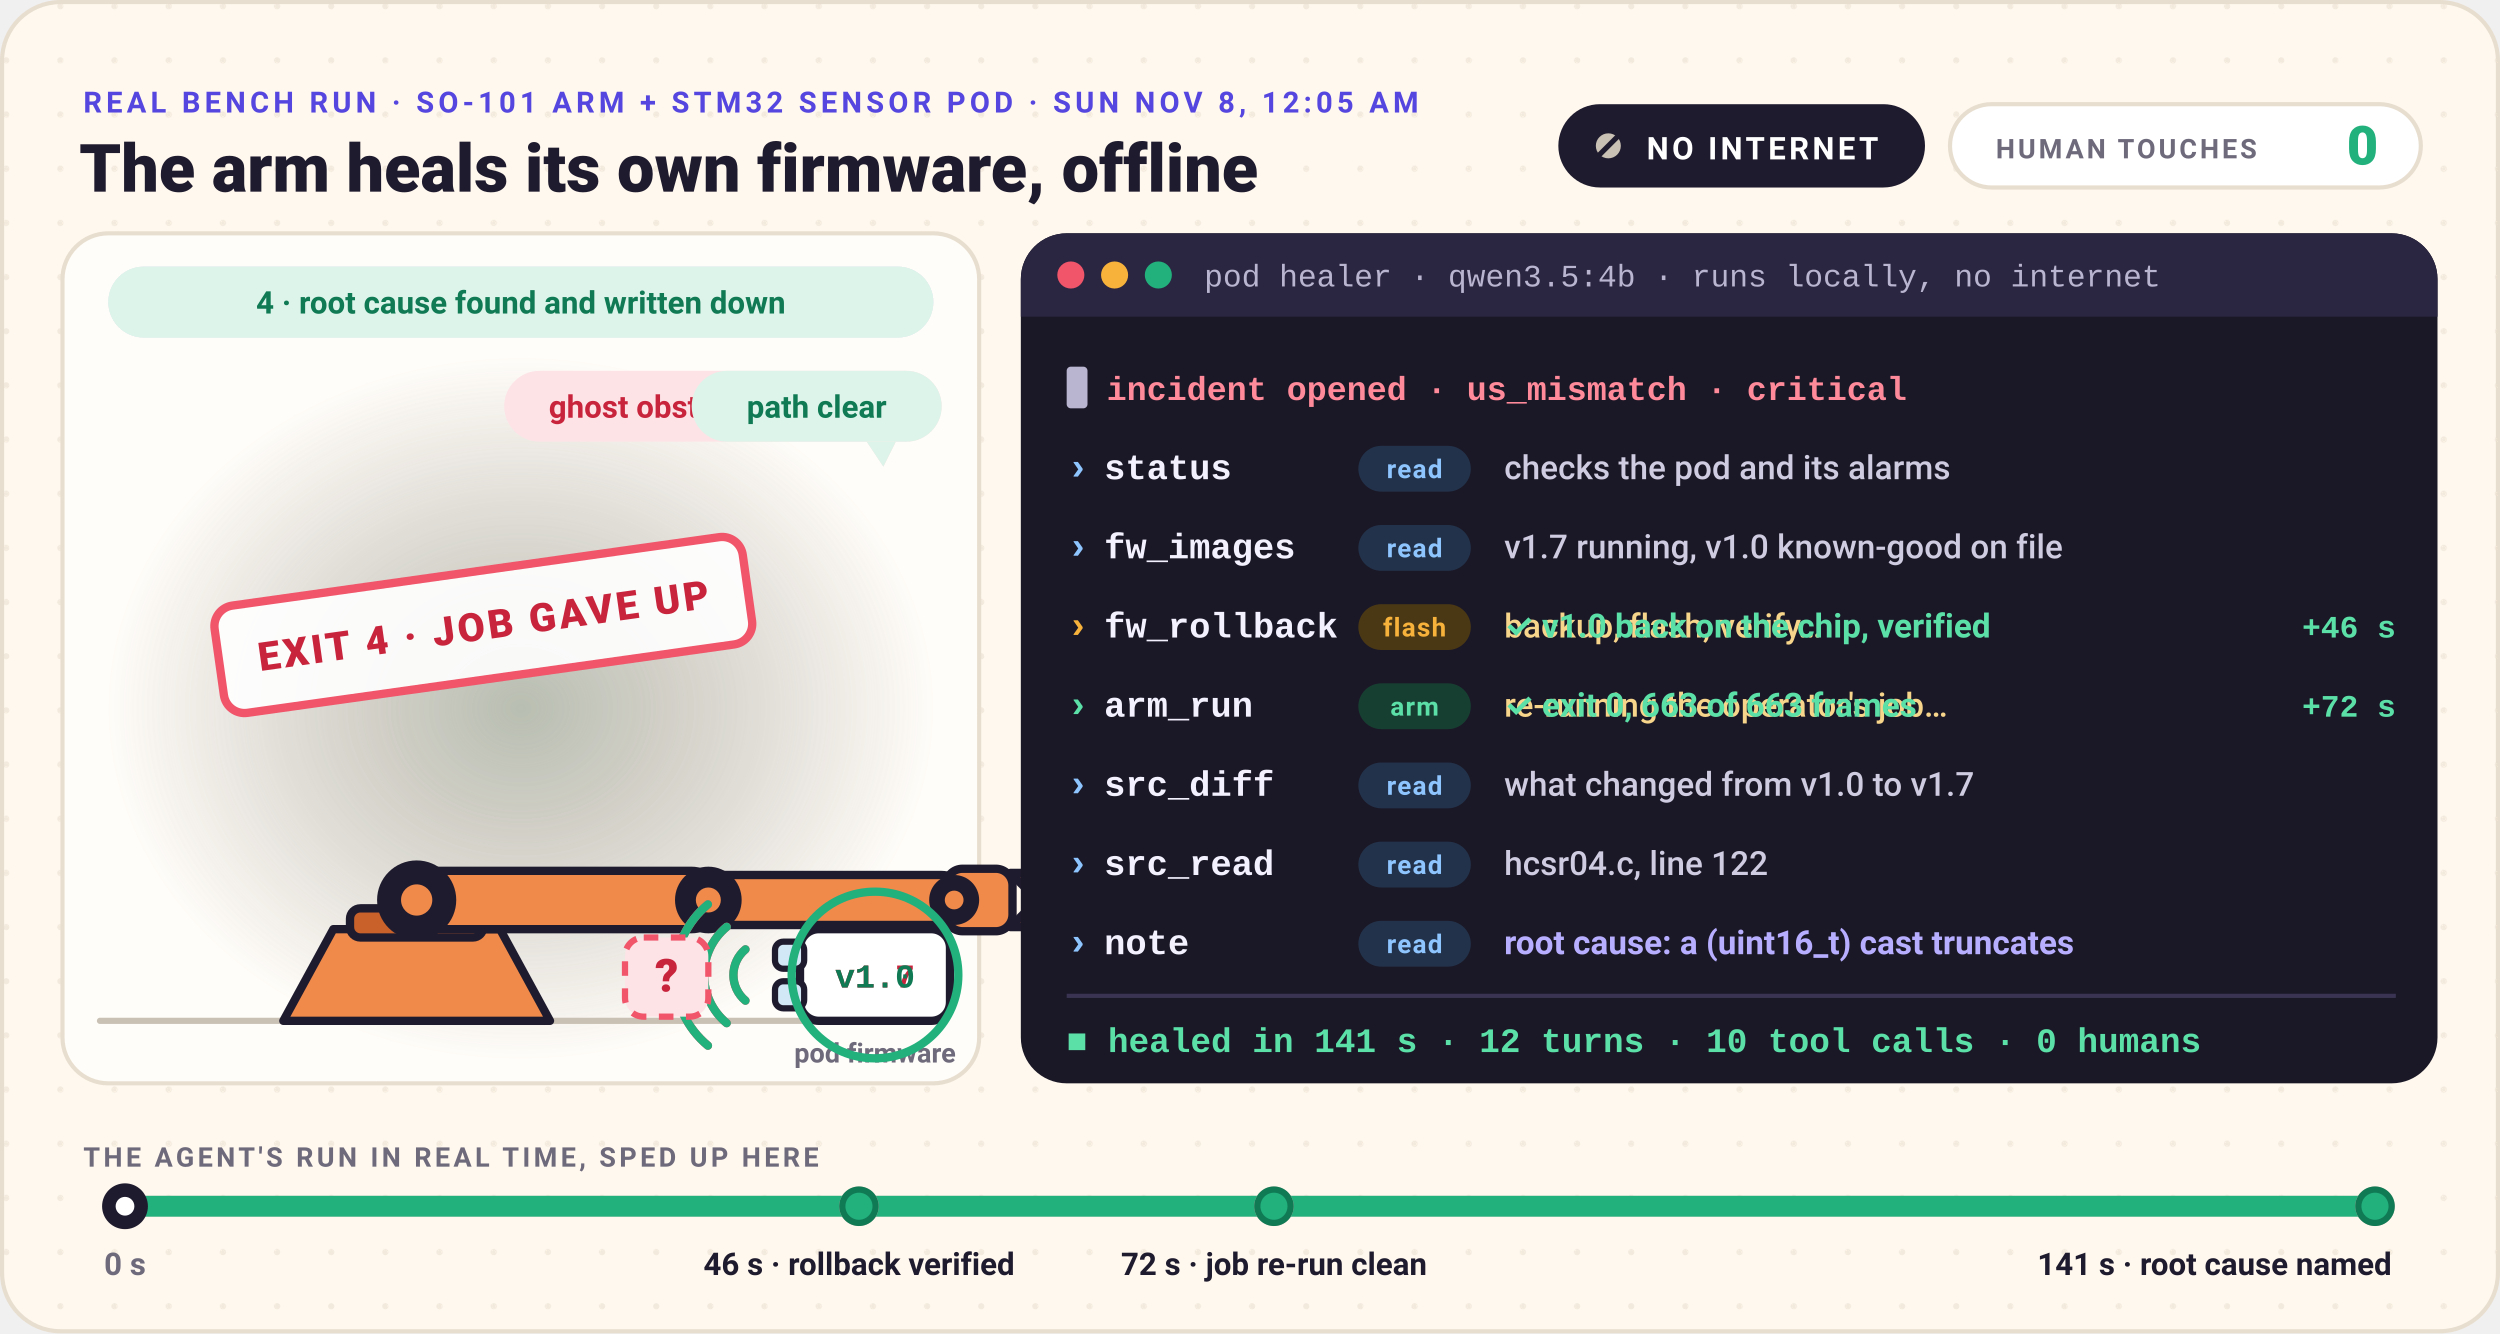
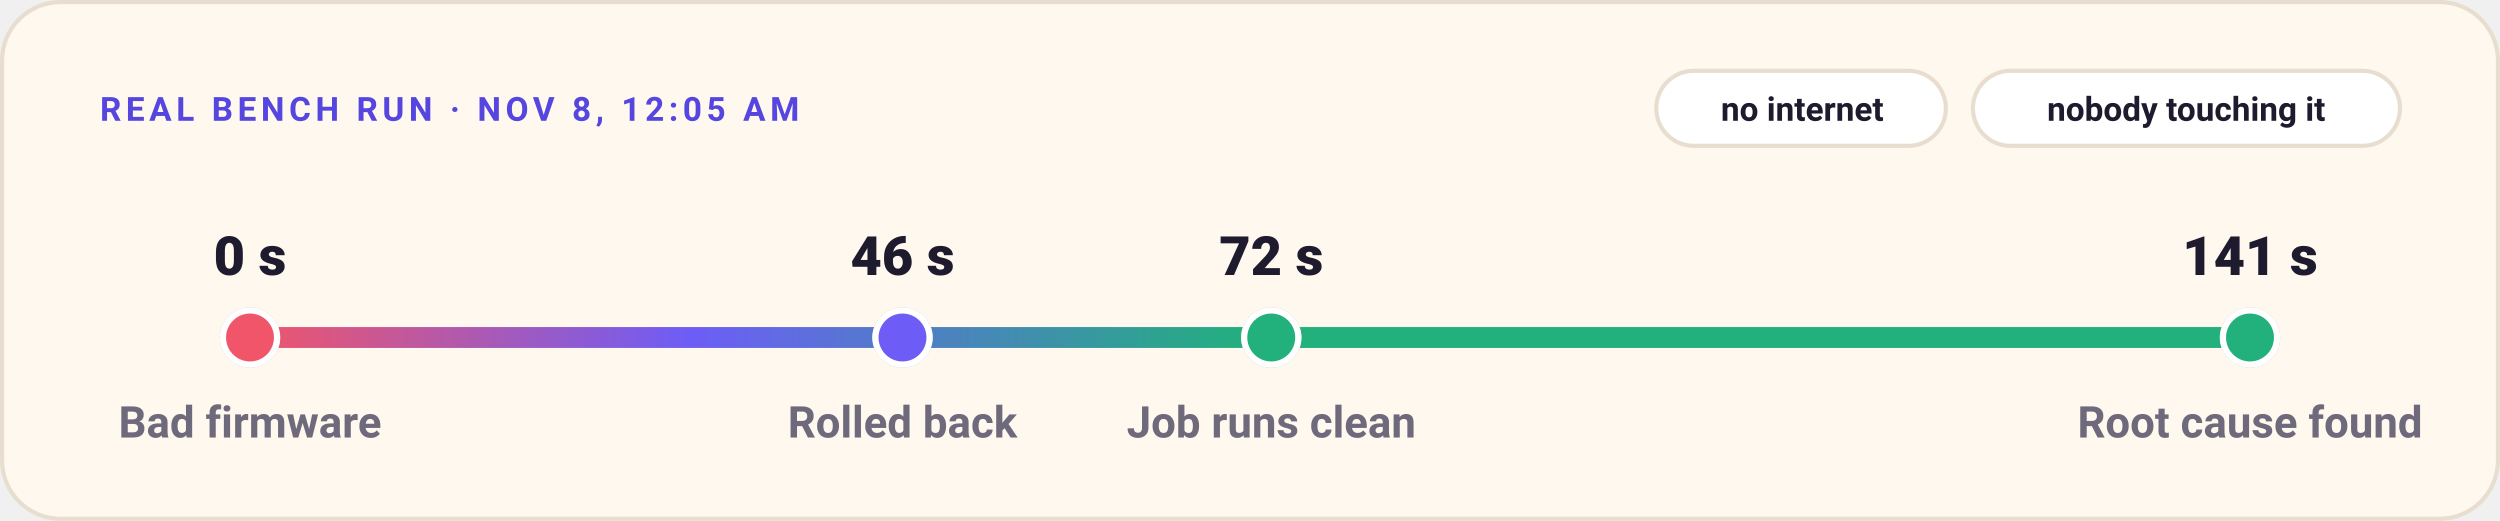
- <svg xmlns="http://www.w3.org/2000/svg" viewBox="0 0 1200 640" width="1200" height="640" role="img" aria-labelledby="tt dd">
+ <svg xmlns="http://www.w3.org/2000/svg" viewBox="0 0 1200 250" width="1200" height="250" role="img" aria-labelledby="tt dd">
  <style>
.t{font-family:-apple-system,BlinkMacSystemFont,"Segoe UI",Roboto,Helvetica,Arial,sans-serif}
.r{font-family:ui-rounded,"SF Pro Rounded",-apple-system,BlinkMacSystemFont,"Segoe UI",Roboto,Helvetica,Arial,sans-serif}
- .m{font-family:ui-monospace,SFMono-Regular,"SF Mono",Menlo,Consolas,"Liberation Mono",monospace}
.fb{transform-box:fill-box;transform-origin:center}
- @keyframes zero{0.000%{transform:scale(1);}85.714%{transform:scale(1);}87.500%{transform:scale(1.45);}90.000%{transform:scale(1);}100.000%{transform:scale(1);}}
- .zero{animation:zero 14.0s ease-in-out infinite;}
- @keyframes bd{0.000%{opacity:1;}50.000%{opacity:.25;}100.000%{opacity:1;}}.blinkdot{animation:bd 1.6s ease-in-out infinite}
- @keyframes auR{0.000%{opacity:1;}0.000%{opacity:1;}22.857%{opacity:1;}25.714%{opacity:0;}100.000%{opacity:0;}}
- .auR{animation:auR 14.0s linear infinite;}
- @keyframes auG{0.000%{opacity:0;}45.714%{opacity:0;}48.571%{opacity:1;}68.571%{opacity:1;}71.429%{opacity:0;}100.000%{opacity:0;}}
- .auG{animation:auG 14.0s linear infinite;}
- @keyframes ak1{0.000%{transform:rotate(-60deg);animation-timing-function:ease-in-out;}1.643%{transform:rotate(-95deg);animation-timing-function:ease-in-out;}3.286%{transform:rotate(-52deg);animation-timing-function:ease-in-out;}4.929%{transform:rotate(-88deg);animation-timing-function:ease-in-out;}6.571%{transform:rotate(-48deg);animation-timing-function:ease-in-out;}8.214%{transform:rotate(-92deg);animation-timing-function:ease-in-out;}9.857%{transform:rotate(-58deg);animation-timing-function:ease-in-out;}11.500%{transform:rotate(-85deg);animation-timing-function:ease-in-out;}13.143%{transform:rotate(-50deg);animation-timing-function:ease-in-out;}14.786%{transform:rotate(-96deg);animation-timing-function:ease-in-out;}16.429%{transform:rotate(-62deg);animation-timing-function:ease-in-out;}18.071%{transform:rotate(-84deg);animation-timing-function:ease-in-out;}19.714%{transform:rotate(-55deg);animation-timing-function:ease-in-out;}21.429%{transform:rotate(-60deg);animation-timing-function:ease-in-out;}25.357%{transform:rotate(-118deg);animation-timing-function:linear;}46.429%{transform:rotate(-118deg);animation-timing-function:ease-in-out;}49.286%{transform:rotate(-72deg);animation-timing-function:ease-in-out;}52.143%{transform:rotate(-60deg);animation-timing-function:ease-in-out;}55.000%{transform:rotate(-72deg);animation-timing-function:ease-in-out;}57.857%{transform:rotate(-60deg);animation-timing-function:ease-in-out;}60.714%{transform:rotate(-72deg);animation-timing-function:ease-in-out;}63.571%{transform:rotate(-60deg);animation-timing-function:ease-in-out;}66.429%{transform:rotate(-72deg);animation-timing-function:ease-in-out;}66.429%{transform:rotate(-72deg);animation-timing-function:ease-in-out;}70.000%{transform:rotate(-118deg);animation-timing-function:linear;}96.786%{transform:rotate(-118deg);animation-timing-function:ease-in-out;}100.000%{transform:rotate(-60deg);animation-timing-function:linear;}}
- .aj1{animation:ak1 14.0s linear infinite;transform-origin:0 0}
- @keyframes ak2{0.000%{transform:rotate(70deg);animation-timing-function:ease-in-out;}1.643%{transform:rotate(108deg);animation-timing-function:ease-in-out;}3.286%{transform:rotate(56deg);animation-timing-function:ease-in-out;}4.929%{transform:rotate(112deg);animation-timing-function:ease-in-out;}6.571%{transform:rotate(60deg);animation-timing-function:ease-in-out;}8.214%{transform:rotate(104deg);animation-timing-function:ease-in-out;}9.857%{transform:rotate(75deg);animation-timing-function:ease-in-out;}11.500%{transform:rotate(115deg);animation-timing-function:ease-in-out;}13.143%{transform:rotate(52deg);animation-timing-function:ease-in-out;}14.786%{transform:rotate(100deg);animation-timing-function:ease-in-out;}16.429%{transform:rotate(68deg);animation-timing-function:ease-in-out;}18.071%{transform:rotate(110deg);animation-timing-function:ease-in-out;}19.714%{transform:rotate(58deg);animation-timing-function:ease-in-out;}21.429%{transform:rotate(70deg);animation-timing-function:ease-in-out;}25.357%{transform:rotate(148deg);animation-timing-function:linear;}46.429%{transform:rotate(148deg);animation-timing-function:ease-in-out;}49.286%{transform:rotate(82deg);animation-timing-function:ease-in-out;}52.143%{transform:rotate(98deg);animation-timing-function:ease-in-out;}55.000%{transform:rotate(82deg);animation-timing-function:ease-in-out;}57.857%{transform:rotate(98deg);animation-timing-function:ease-in-out;}60.714%{transform:rotate(82deg);animation-timing-function:ease-in-out;}63.571%{transform:rotate(98deg);animation-timing-function:ease-in-out;}66.429%{transform:rotate(82deg);animation-timing-function:ease-in-out;}66.429%{transform:rotate(82deg);animation-timing-function:ease-in-out;}70.000%{transform:rotate(148deg);animation-timing-function:linear;}96.786%{transform:rotate(148deg);animation-timing-function:ease-in-out;}100.000%{transform:rotate(70deg);animation-timing-function:linear;}}
- .aj2{animation:ak2 14.0s linear infinite;transform-origin:0 0}
- @keyframes ak3{0.000%{transform:rotate(30deg);animation-timing-function:ease-in-out;}1.643%{transform:rotate(62deg);animation-timing-function:ease-in-out;}3.286%{transform:rotate(22deg);animation-timing-function:ease-in-out;}4.929%{transform:rotate(66deg);animation-timing-function:ease-in-out;}6.571%{transform:rotate(25deg);animation-timing-function:ease-in-out;}8.214%{transform:rotate(58deg);animation-timing-function:ease-in-out;}9.857%{transform:rotate(35deg);animation-timing-function:ease-in-out;}11.500%{transform:rotate(64deg);animation-timing-function:ease-in-out;}13.143%{transform:rotate(22deg);animation-timing-function:ease-in-out;}14.786%{transform:rotate(55deg);animation-timing-function:ease-in-out;}16.429%{transform:rotate(30deg);animation-timing-function:ease-in-out;}18.071%{transform:rotate(62deg);animation-timing-function:ease-in-out;}19.714%{transform:rotate(24deg);animation-timing-function:ease-in-out;}21.429%{transform:rotate(30deg);animation-timing-function:ease-in-out;}25.357%{transform:rotate(60deg);animation-timing-function:linear;}46.429%{transform:rotate(60deg);animation-timing-function:ease-in-out;}49.286%{transform:rotate(40deg);animation-timing-function:ease-in-out;}52.143%{transform:rotate(14deg);animation-timing-function:ease-in-out;}55.000%{transform:rotate(40deg);animation-timing-function:ease-in-out;}57.857%{transform:rotate(14deg);animation-timing-function:ease-in-out;}60.714%{transform:rotate(40deg);animation-timing-function:ease-in-out;}63.571%{transform:rotate(14deg);animation-timing-function:ease-in-out;}66.429%{transform:rotate(40deg);animation-timing-function:ease-in-out;}66.429%{transform:rotate(40deg);animation-timing-function:ease-in-out;}70.000%{transform:rotate(60deg);animation-timing-function:linear;}96.786%{transform:rotate(60deg);animation-timing-function:ease-in-out;}100.000%{transform:rotate(30deg);animation-timing-function:linear;}}
- .aj3{animation:ak3 14.0s linear infinite;transform-origin:0 0}
- @keyframes v17{0.000%{opacity:1;}0.000%{opacity:1;}39.643%{opacity:1;}40.214%{opacity:0;}100.000%{opacity:0;}}
- .v17{animation:v17 14.0s linear infinite;}
- @keyframes v10{0.000%{opacity:0;}39.429%{opacity:0;}40.000%{opacity:1;}97.143%{opacity:1;}97.714%{opacity:0;}100.000%{opacity:0;}}
- .v10{animation:v10 14.0s linear infinite;}
- @keyframes rip{0.000%{opacity:0;transform:scale(.3);}39.643%{opacity:0;transform:scale(.3);}40.000%{opacity:1;transform:scale(.4);}45.000%{opacity:0;transform:scale(1.7);}100.000%{opacity:0;transform:scale(1.7);}}
- .rip{animation:rip 14.0s ease-out infinite;}
- @keyframes sonRp0{0.000%{opacity:.15;}8.333%{opacity:.15;}25.000%{opacity:1;}58.333%{opacity:.15;}100.000%{opacity:.15;}}
- .sonR0{animation:sonRp0 1.2s linear infinite}
- @keyframes sonRp1{0.000%{opacity:.15;}25.000%{opacity:.15;}41.667%{opacity:1;}75.000%{opacity:.15;}100.000%{opacity:.15;}}
- .sonR1{animation:sonRp1 1.2s linear infinite}
- @keyframes sonRp2{0.000%{opacity:.15;}41.667%{opacity:.15;}58.333%{opacity:1;}91.667%{opacity:.15;}100.000%{opacity:.15;}}
- .sonR2{animation:sonRp2 1.2s linear infinite}
- @keyframes sonR{0.000%{opacity:1;}0.000%{opacity:1;}39.643%{opacity:1;}40.357%{opacity:0;}100.000%{opacity:0;}}
- .sonR{animation:sonR 14.0s linear infinite;}
- @keyframes sonGp0{0.000%{opacity:.15;}8.333%{opacity:.15;}25.000%{opacity:1;}58.333%{opacity:.15;}100.000%{opacity:.15;}}
- .sonG0{animation:sonGp0 1.2s linear infinite}
- @keyframes sonGp1{0.000%{opacity:.15;}25.000%{opacity:.15;}41.667%{opacity:1;}75.000%{opacity:.15;}100.000%{opacity:.15;}}
- .sonG1{animation:sonGp1 1.2s linear infinite}
- @keyframes sonGp2{0.000%{opacity:.15;}41.667%{opacity:.15;}58.333%{opacity:1;}91.667%{opacity:.15;}100.000%{opacity:.15;}}
- .sonG2{animation:sonGp2 1.2s linear infinite}
- @keyframes sonG{0.000%{opacity:0;}39.286%{opacity:0;}40.000%{opacity:1;}97.143%{opacity:1;}97.857%{opacity:0;}100.000%{opacity:0;}}
- .sonG{animation:sonG 14.0s linear infinite;}
- @keyframes ghost{0.000%{opacity:1;}0.000%{opacity:1;}39.643%{opacity:1;}41.429%{opacity:0;}100.000%{opacity:0;}}
- .ghost{animation:ghost 14.0s linear infinite;}
- @keyframes bubR{0.000%{opacity:1;}0.000%{opacity:1;}39.643%{opacity:1;}41.071%{opacity:0;}100.000%{opacity:0;}}
- .bubR{animation:bubR 14.0s linear infinite;}
- @keyframes bubG{0.000%{opacity:0;}38.571%{opacity:0;}40.000%{opacity:1;}97.143%{opacity:1;}98.571%{opacity:0;}100.000%{opacity:0;}}
- .bubG{animation:bubG 14.0s linear infinite;}
- @keyframes ph0{0.000%{opacity:1;}0.000%{opacity:1;}22.857%{opacity:1;}23.929%{opacity:0;}100.000%{opacity:0;}}
- .ph0{animation:ph0 14.0s linear infinite;}
- @keyframes ph1{0.000%{opacity:0;}21.786%{opacity:0;}22.857%{opacity:1;}40.000%{opacity:1;}41.071%{opacity:0;}100.000%{opacity:0;}}
- .ph1{animation:ph1 14.0s linear infinite;}
- @keyframes ph2{0.000%{opacity:0;}38.929%{opacity:0;}40.000%{opacity:1;}71.429%{opacity:1;}72.500%{opacity:0;}100.000%{opacity:0;}}
- .ph2{animation:ph2 14.0s linear infinite;}
- @keyframes ph3{0.000%{opacity:0;}70.357%{opacity:0;}71.429%{opacity:1;}97.143%{opacity:1;}98.214%{opacity:0;}100.000%{opacity:0;}}
- .ph3{animation:ph3 14.0s linear infinite;}
- @keyframes stamp{0.000%{opacity:0;transform:scale(1.6);}20.714%{opacity:0;transform:scale(1.6);}22.286%{opacity:1;transform:scale(1);}29.286%{opacity:1;transform:scale(1);}32.143%{opacity:0;transform:scale(1);}100.000%{opacity:0;transform:scale(1.6);}}
- .stamp{animation:stamp 14.0s ease-out infinite;}
- @keyframes l0{0.000%{opacity:0;transform:translate(-12px,0px);}24.286%{opacity:0;transform:translate(-12px,0px);}26.786%{opacity:1;transform:translate(0,0);}96.429%{opacity:1;transform:translate(0,0);}98.929%{opacity:0;transform:translate(0,0);}100.000%{opacity:0;transform:translate(-12px,0px);}}
- .l0{animation:l0 14.0s ease-out infinite;}
- @keyframes l1{0.000%{opacity:0;transform:translate(-12px,0px);}27.857%{opacity:0;transform:translate(-12px,0px);}30.357%{opacity:1;transform:translate(0,0);}96.429%{opacity:1;transform:translate(0,0);}98.929%{opacity:0;transform:translate(0,0);}100.000%{opacity:0;transform:translate(-12px,0px);}}
- .l1{animation:l1 14.0s ease-out infinite;}
- @keyframes l2{0.000%{opacity:0;transform:translate(-12px,0px);}32.143%{opacity:0;transform:translate(-12px,0px);}34.643%{opacity:1;transform:translate(0,0);}96.429%{opacity:1;transform:translate(0,0);}98.929%{opacity:0;transform:translate(0,0);}100.000%{opacity:0;transform:translate(-12px,0px);}}
- .l2{animation:l2 14.0s ease-out infinite;}
- @keyframes pre3{0.000%{opacity:0;}36.429%{opacity:0;}37.143%{opacity:1;}39.643%{opacity:1;}40.357%{opacity:0;}100.000%{opacity:0;}}
- .pre3{animation:pre3 14.0s linear infinite;}
- @keyframes res3{0.000%{opacity:0;}39.143%{opacity:0;}40.000%{opacity:1;}96.429%{opacity:1;}97.286%{opacity:0;}100.000%{opacity:0;}}
- .res3{animation:res3 14.0s linear infinite;}
- @keyframes l3{0.000%{opacity:0;transform:translate(-12px,0px);}35.714%{opacity:0;transform:translate(-12px,0px);}38.214%{opacity:1;transform:translate(0,0);}96.429%{opacity:1;transform:translate(0,0);}98.929%{opacity:0;transform:translate(0,0);}100.000%{opacity:0;transform:translate(-12px,0px);}}
- .l3{animation:l3 14.0s ease-out infinite;}
- @keyframes pre4{0.000%{opacity:0;}47.143%{opacity:0;}47.857%{opacity:1;}66.071%{opacity:1;}66.786%{opacity:0;}100.000%{opacity:0;}}
- .pre4{animation:pre4 14.0s linear infinite;}
- @keyframes res4{0.000%{opacity:0;}65.571%{opacity:0;}66.429%{opacity:1;}96.429%{opacity:1;}97.286%{opacity:0;}100.000%{opacity:0;}}
- .res4{animation:res4 14.0s linear infinite;}
- @keyframes l4{0.000%{opacity:0;transform:translate(-12px,0px);}46.429%{opacity:0;transform:translate(-12px,0px);}48.929%{opacity:1;transform:translate(0,0);}96.429%{opacity:1;transform:translate(0,0);}98.929%{opacity:0;transform:translate(0,0);}100.000%{opacity:0;transform:translate(-12px,0px);}}
- .l4{animation:l4 14.0s ease-out infinite;}
- @keyframes l5{0.000%{opacity:0;transform:translate(-12px,0px);}71.429%{opacity:0;transform:translate(-12px,0px);}73.929%{opacity:1;transform:translate(0,0);}96.429%{opacity:1;transform:translate(0,0);}98.929%{opacity:0;transform:translate(0,0);}100.000%{opacity:0;transform:translate(-12px,0px);}}
- .l5{animation:l5 14.0s ease-out infinite;}
- @keyframes l6{0.000%{opacity:0;transform:translate(-12px,0px);}75.714%{opacity:0;transform:translate(-12px,0px);}78.214%{opacity:1;transform:translate(0,0);}96.429%{opacity:1;transform:translate(0,0);}98.929%{opacity:0;transform:translate(0,0);}100.000%{opacity:0;transform:translate(-12px,0px);}}
- .l6{animation:l6 14.0s ease-out infinite;}
- @keyframes l7{0.000%{opacity:0;transform:translate(-12px,0px);}80.000%{opacity:0;transform:translate(-12px,0px);}82.500%{opacity:1;transform:translate(0,0);}96.429%{opacity:1;transform:translate(0,0);}98.929%{opacity:0;transform:translate(0,0);}100.000%{opacity:0;transform:translate(-12px,0px);}}
- .l7{animation:l7 14.0s ease-out infinite;}
- @keyframes sum{0.000%{opacity:0;transform:translate(-12px,0px);}85.714%{opacity:0;transform:translate(-12px,0px);}88.214%{opacity:1;transform:translate(0,0);}96.429%{opacity:1;transform:translate(0,0);}98.929%{opacity:0;transform:translate(0,0);}100.000%{opacity:0;transform:translate(-12px,0px);}}
- .sum{animation:sum 14.0s ease-out infinite;}
- @keyframes cur{0.000%{transform:translateY(0);animation-timing-function:steps(1,end);}26.429%{transform:translateY(38px);animation-timing-function:steps(1,end);}30.000%{transform:translateY(76px);animation-timing-function:steps(1,end);}34.286%{transform:translateY(114px);animation-timing-function:steps(1,end);}37.857%{transform:translateY(152px);animation-timing-function:steps(1,end);}48.571%{transform:translateY(190px);animation-timing-function:steps(1,end);}73.571%{transform:translateY(228px);animation-timing-function:steps(1,end);}77.857%{transform:translateY(266px);animation-timing-function:steps(1,end);}82.143%{transform:translateY(313px);animation-timing-function:steps(1,end);}85.714%{transform:translateY(319px);animation-timing-function:steps(1,end);}97.143%{transform:translateY(319px);animation-timing-function:steps(1,end);}100.000%{transform:translateY(0);animation-timing-function:steps(1,end);}}
- .cur{animation:cur 14s linear infinite}
- @keyframes curb{0.000%{opacity:1;}50.000%{opacity:1;}51.000%{opacity:0;}100.000%{opacity:0;}}.curb{animation:curb 1s linear infinite}
- @keyframes curw{0.000%{opacity:1;}0.000%{opacity:1;}85.357%{opacity:1;}85.714%{opacity:0;}100.000%{opacity:0;}}
- .curw{animation:curw 14.0s linear infinite;}
- @keyframes bar{0.000%{transform:scaleX(0.0001);}24.286%{transform:scaleX(0.0001);}40.000%{transform:scaleX(0.3262);}66.429%{transform:scaleX(0.5106);}85.714%{transform:scaleX(1);}96.429%{transform:scaleX(1);}99.286%{transform:scaleX(.0001);}100.000%{transform:scaleX(.0001);}}
- .bar{animation:bar 14s linear infinite;transform-box:fill-box;transform-origin:left center}
- @keyframes head{0.000%{transform:translateX(0.0px);}24.286%{transform:translateX(0.0px);}40.000%{transform:translateX(352.3px);}66.429%{transform:translateX(551.5px);}85.714%{transform:translateX(1080.0px);}96.429%{transform:translateX(1080.0px);}99.286%{transform:translateX(0);}100.000%{transform:translateX(0);}}
- .head{animation:head 14s linear infinite}
- @keyframes tk46{0.000%{opacity:0;}38.929%{opacity:0;}40.000%{opacity:1;}96.429%{opacity:1;}97.500%{opacity:0;}100.000%{opacity:0;}}
- .tk46{animation:tk46 14.0s linear infinite;}
- @keyframes tk72{0.000%{opacity:0;}65.357%{opacity:0;}66.429%{opacity:1;}96.429%{opacity:1;}97.500%{opacity:0;}100.000%{opacity:0;}}
- .tk72{animation:tk72 14.0s linear infinite;}
- @keyframes tk141{0.000%{opacity:0;}84.643%{opacity:0;}85.714%{opacity:1;}96.429%{opacity:1;}97.500%{opacity:0;}100.000%{opacity:0;}}
- .tk141{animation:tk141 14.0s linear infinite;}
- @media (prefers-reduced-motion:reduce){*{animation-delay:-12.6s!important;animation-play-state:paused!important}}
+ @keyframes hf{0.000%{transform:scaleX(0);opacity:1}5.455%{transform:scaleX(0);opacity:1}70.909%{transform:scaleX(1);opacity:1}92.727%{transform:scaleX(1);opacity:1}96.364%{transform:scaleX(1);opacity:0}100.000%{transform:scaleX(0);opacity:0}}
+ .hf{animation:hf 11s linear infinite;transform-box:fill-box;transform-origin:left center}
+ @keyframes hs0{0.000%{opacity:0}3.182%{opacity:0}5.909%{opacity:1}92.727%{opacity:1}95.455%{opacity:0}100.000%{opacity:0}}
+ .hs0{animation:hs0 11.0s linear infinite}
+ @keyframes hp0{0.000%{transform:scale(1)}5.455%{transform:scale(1)}7.091%{transform:scale(1.15)}9.273%{transform:scale(1)}100.000%{transform:scale(1)}}
+ .hp0{animation:hp0 11.0s ease-in-out infinite}
+ @keyframes hs1{0.000%{opacity:0}24.536%{opacity:0}27.263%{opacity:1}92.727%{opacity:1}95.455%{opacity:0}100.000%{opacity:0}}
+ .hs1{animation:hs1 11.0s linear infinite}
+ @keyframes hp1{0.000%{transform:scale(1)}26.809%{transform:scale(1)}28.445%{transform:scale(1.15)}30.627%{transform:scale(1)}100.000%{transform:scale(1)}}
+ .hp1{animation:hp1 11.0s ease-in-out infinite}
+ @keyframes hs2{0.000%{opacity:0}36.605%{opacity:0}39.333%{opacity:1}92.727%{opacity:1}95.455%{opacity:0}100.000%{opacity:0}}
+ .hs2{animation:hs2 11.0s linear infinite}
+ @keyframes hp2{0.000%{transform:scale(1)}38.878%{transform:scale(1)}40.515%{transform:scale(1.15)}42.696%{transform:scale(1)}100.000%{transform:scale(1)}}
+ .hp2{animation:hp2 11.0s ease-in-out infinite}
+ @keyframes hs3{0.000%{opacity:0}68.636%{opacity:0}71.364%{opacity:1}92.727%{opacity:1}95.455%{opacity:0}100.000%{opacity:0}}
+ .hs3{animation:hs3 11.0s linear infinite}
+ @keyframes hp3{0.000%{transform:scale(1)}70.909%{transform:scale(1)}72.545%{transform:scale(1.15)}74.727%{transform:scale(1)}100.000%{transform:scale(1)}}
+ .hp3{animation:hp3 11.0s ease-in-out infinite}
+ @media (prefers-reduced-motion:reduce){*{animation-delay:-9.0s!important;animation-play-state:paused!important}}
</style>
+   <rect x="1" y="1" width="1198" height="248" rx="28" fill="#FFF8EE" stroke="#E8DECF" stroke-width="2" />
+   <text x="48" y="58" class="t" font-size="16" font-weight="750" fill="#5546E0" text-anchor="start" letter-spacing="2.2">REAL BENCH RUN · NOV 8, 12:05 AM</text>
+   <rect x="947" y="34" width="205" height="36" rx="18" fill="#FFFFFF" stroke="#E8DECF" stroke-width="2" />
+   <text x="1049.4" y="58" class="t" font-size="16" font-weight="650" fill="#1F1B2E" text-anchor="middle">nobody touching it</text>
+   <rect x="795" y="34" width="139" height="36" rx="18" fill="#FFFFFF" stroke="#E8DECF" stroke-width="2" />
+   <text x="865.1" y="58" class="t" font-size="16" font-weight="650" fill="#1F1B2E" text-anchor="middle">no internet</text>
  <defs>
-     <pattern id="dots" width="26" height="26" patternUnits="userSpaceOnUse">
-       <circle cx="3" cy="3" r="1.5" fill="#E8DECF" />
-     </pattern>
+     <linearGradient id="hg" gradientUnits="userSpaceOnUse" x1="120" x2="1080" y1="0" y2="0">
+       <stop offset="0" stop-color="#F0556A" />
+       <stop offset=".22" stop-color="#6D5DF6" />
+       <stop offset=".5" stop-color="#22B07D" />
+       <stop offset="1" stop-color="#22B07D" />
+     </linearGradient>
  </defs>
-   <rect x="1" y="1" width="1198" height="638" rx="28" fill="#FFF8EE" stroke="#E8DECF" stroke-width="2" />
-   <rect x="1" y="1" width="1198" height="638" rx="28" fill="url(#dots)" opacity=".55" />
-   <text x="40" y="54" class="t" font-size="14" font-weight="750" fill="#5546E0" text-anchor="start" letter-spacing="2">REAL BENCH RUN · SO-101 ARM + STM32 SENSOR POD · SUN NOV 8, 12:05 AM</text>
-   <text x="38" y="92" class="r" font-size="32" font-weight="800" fill="#1F1B2E" text-anchor="start">The arm heals its own firmware, offline</text>
-   <g transform="translate(748 50)">
-     <rect width="176" height="40" rx="20" fill="#1F1B2E" />
-     <g class="blinkdot">
-       <circle cx="24" cy="20" r="6" fill="#C9C1B4" />
-     </g>
-     <text x="98" y="26.5" class="t" font-size="15" font-weight="750" fill="#FFFFFF" text-anchor="middle" letter-spacing="1.6">NO INTERNET</text>
-     <path d="M17 27 L31 13" stroke="#1F1B2E" stroke-width="2.5" />
-   </g>
-   <g transform="translate(936 50)">
-     <rect width="226" height="40" rx="20" fill="#FFFFFF" stroke="#E8DECF" stroke-width="2" />
-     <text x="22" y="26" class="t" font-size="13" font-weight="750" fill="#6E6A7C" text-anchor="start" letter-spacing="1.4">HUMAN TOUCHES</text>
-     <g transform="translate(198 20)">
-       <g class="zero fb">
-         <text x="0" y="9" class="r" font-size="26" font-weight="800" fill="#22B07D" text-anchor="middle">0</text>
-       </g>
+   <rect x="120" y="157" width="960" height="10" rx="5" fill="#E8DECF" />
+   <rect class="hf" x="120" y="157" width="960" height="10" rx="5" fill="url(#hg)" />
+   <circle cx="120.0" cy="162" r="13" fill="#FFFFFF" stroke="#C9C1B4" stroke-width="3" />
+   <g class="hs0">
+     <g class="hp0 fb">
+       <circle cx="120.0" cy="162" r="13" fill="#F0556A" stroke="#FFFFFF" stroke-width="3" />
    </g>
  </g>
-   <rect x="30" y="112" width="440" height="408" rx="22" fill="#FFFDF9" stroke="#E8DECF" stroke-width="2" />
-   <defs>
-     <radialGradient id="aR">
-       <stop offset="0" stop-color="#F0556A" stop-opacity=".34" />
-       <stop offset="1" stop-color="#F0556A" stop-opacity="0" />
-     </radialGradient>
-     <radialGradient id="aG">
-       <stop offset="0" stop-color="#22B07D" stop-opacity=".30" />
-       <stop offset="1" stop-color="#22B07D" stop-opacity="0" />
-     </radialGradient>
-   </defs>
-   <ellipse class="auR" cx="250" cy="340" rx="200" ry="170" fill="url(#aR)" />
-   <ellipse class="auG" cx="250" cy="340" rx="200" ry="170" fill="url(#aG)" />
-   <path d="M48 490 H452" stroke="#C9C1B4" stroke-width="3" stroke-linecap="round" />
-   <path d="M136 490 L160 446 H240 L264 490 Z" fill="#F08A4B" stroke="#1F1B2E" stroke-width="4" stroke-linejoin="round" />
-   <rect x="168" y="436" width="64" height="14" rx="5" fill="#C9612A" stroke="#1F1B2E" stroke-width="4" />
-   <g transform="translate(200 432)">
-     <g class="aj1">
-       <rect x="-6" y="-14" width="152" height="28" rx="14" fill="#F08A4B" stroke="#1F1B2E" stroke-width="4" stroke-linejoin="round" />
-       <g transform="translate(140 0)">
-         <g class="aj2">
-           <rect x="-6" y="-12" width="130" height="24" rx="12" fill="#F08A4B" stroke="#1F1B2E" stroke-width="4" stroke-linejoin="round" />
-           <g transform="translate(118 0)">
-             <g class="aj3">
-               <rect x="-4" y="-15" width="32" height="30" rx="8" fill="#F08A4B" stroke="#1F1B2E" stroke-width="4" stroke-linejoin="round" />
-               <path d="M27 -13 H52 V-5 H35 Z" fill="#F08A4B" stroke="#1F1B2E" stroke-width="4" stroke-linejoin="round" />
-               <path d="M27 13 H52 V5 H35 Z" fill="#F08A4B" stroke="#1F1B2E" stroke-width="4" stroke-linejoin="round" />
-             </g>
-             <circle r="12" fill="#1F1B2E" />
-             <circle r="4.5" fill="#F08A4B" />
-           </g>
-         </g>
-         <circle r="16" fill="#1F1B2E" />
-         <circle r="6" fill="#F08A4B" />
-       </g>
-     </g>
-     <circle r="19" fill="#1F1B2E" />
-     <circle r="7.5" fill="#F08A4B" />
-   </g>
-   <rect x="384" y="446" width="72" height="44" rx="9" fill="#FFFFFF" stroke="#1F1B2E" stroke-width="4" />
-   <rect x="372" y="452" width="14" height="13" rx="4" fill="#D3E8F6" stroke="#1F1B2E" stroke-width="3" />
-   <rect x="372" y="471" width="14" height="13" rx="4" fill="#D3E8F6" stroke="#1F1B2E" stroke-width="3" />
-   <g class="v17">
-     <text x="420" y="474" class="m" font-size="16" font-weight="800" fill="#C8243C" text-anchor="middle">v1.7</text>
-   </g>
-   <g class="v10">
-     <text x="420" y="474" class="m" font-size="16" font-weight="800" fill="#0F7A54" text-anchor="middle">v1.0</text>
-   </g>
-   <text x="420" y="510" class="t" font-size="13" font-weight="600" fill="#6E6A7C" text-anchor="middle">pod firmware</text>
-   <circle class="rip fb" cx="420" cy="468" r="40" fill="none" stroke="#22B07D" stroke-width="4" />
-   <g class="sonR">
-     <path class="sonR0" d="M357.8 455.7 A16 16 0 0 0 357.8 480.3" fill="none" stroke="#F0556A" stroke-width="4" stroke-linecap="round" />
-     <path class="sonR1" d="M348.8 444.9 A30 30 0 0 0 348.8 491.1" fill="none" stroke="#F0556A" stroke-width="4" stroke-linecap="round" />
-     <path class="sonR2" d="M339.8 434.1 A44 44 0 0 0 339.8 501.9" fill="none" stroke="#F0556A" stroke-width="4" stroke-linecap="round" />
-   </g>
-   <g class="sonG">
-     <path class="sonG0" d="M357.8 455.7 A16 16 0 0 0 357.8 480.3" fill="none" stroke="#22B07D" stroke-width="4" stroke-linecap="round" />
-     <path class="sonG1" d="M348.8 444.9 A30 30 0 0 0 348.8 491.1" fill="none" stroke="#22B07D" stroke-width="4" stroke-linecap="round" />
-     <path class="sonG2" d="M339.8 434.1 A44 44 0 0 0 339.8 501.9" fill="none" stroke="#22B07D" stroke-width="4" stroke-linecap="round" />
-   </g>
-   <g class="ghost">
-     <rect x="300" y="450" width="40" height="38" rx="9" fill="#FDE3E6" stroke="#F0556A" stroke-width="3" stroke-dasharray="7 6" />
-     <text x="320" y="476" class="r" font-size="22" font-weight="800" fill="#C8243C" text-anchor="middle">?</text>
-   </g>
-   <g class="bubR">
-     <rect x="242" y="178" width="210" height="34" rx="17" fill="#FDE3E6" />
-     <path d="M430 212 L424 224 L416 212 Z" fill="#FDE3E6" />
-     <text x="347.0" y="200.5" class="t" font-size="15" font-weight="700" fill="#C8243C" text-anchor="middle">ghost obstacle at 15 mm</text>
-   </g>
-   <g class="bubG">
-     <rect x="332" y="178" width="120" height="34" rx="17" fill="#DDF4EA" />
-     <path d="M430 212 L424 224 L416 212 Z" fill="#DDF4EA" />
-     <text x="392.0" y="200.5" class="t" font-size="15" font-weight="700" fill="#0F7A54" text-anchor="middle">path clear</text>
-   </g>
-   <g class="ph0">
-     <rect x="52" y="128" width="396" height="34" rx="17" fill="#FDE3E6" />
-     <text x="250" y="150.5" class="t" font-size="15" font-weight="700" fill="#C8243C" text-anchor="middle">1 · the job runs, the reflex fires at nothing</text>
-   </g>
-   <g class="ph1">
-     <rect x="52" y="128" width="396" height="34" rx="17" fill="#ECE9FF" />
-     <text x="250" y="150.5" class="t" font-size="15" font-weight="700" fill="#5546E0" text-anchor="middle">2 · arm parked, the local healer takes over</text>
-   </g>
-   <g class="ph2">
-     <rect x="52" y="128" width="396" height="34" rx="17" fill="#DDF4EA" />
-     <text x="250" y="150.5" class="t" font-size="15" font-weight="700" fill="#0F7A54" text-anchor="middle">3 · good firmware back, the job re-runs</text>
-   </g>
-   <g class="ph3">
-     <rect x="52" y="128" width="396" height="34" rx="17" fill="#DDF4EA" />
-     <text x="250" y="150.5" class="t" font-size="15" font-weight="700" fill="#0F7A54" text-anchor="middle">4 · root cause found and written down</text>
-   </g>
-   <g transform="translate(232 300) rotate(-8)">
-     <g class="stamp fb">
-       <rect x="-128" y="-26" width="256" height="52" rx="10" fill="#FFFFFFE6" stroke="#F0556A" stroke-width="4" />
-       <text x="0" y="7" class="t" font-size="19" font-weight="800" fill="#C8243C" text-anchor="middle" letter-spacing="1.5">EXIT 4 · JOB GAVE UP</text>
+   <text x="120.0" y="132" class="r" font-size="26" font-weight="800" fill="#1F1B2E" text-anchor="middle">0 s</text>
+   <text x="120.0" y="210" class="t" font-size="21" font-weight="600" fill="#6E6A7C" text-anchor="middle">Bad firmware</text>
+   <circle cx="433.2" cy="162" r="13" fill="#FFFFFF" stroke="#C9C1B4" stroke-width="3" />
+   <g class="hs1">
+     <g class="hp1 fb">
+       <circle cx="433.2" cy="162" r="13" fill="#6D5DF6" stroke="#FFFFFF" stroke-width="3" />
    </g>
  </g>
-   <rect x="490" y="112" width="680" height="408" rx="22" fill="#1A1726" />
-   <path d="M490 152 V134 A22 22 0 0 1 512 112 H1148 A22 22 0 0 1 1170 134 V152 Z" fill="#2A2540" />
-   <circle cx="514" cy="132" r="6.5" fill="#F0556A" />
-   <circle cx="535" cy="132" r="6.5" fill="#F7B23B" />
-   <circle cx="556" cy="132" r="6.5" fill="#22B07D" />
-   <text x="578" y="137.5" class="m" font-size="15" font-weight="500" fill="#B9B4CF" text-anchor="start">pod healer · qwen3.5:4b · runs locally, no internet</text>
-   <g class="l0">
-     <text x="512" y="192" class="m" font-size="16" font-weight="600" fill="#FF8A9A" text-anchor="start">● incident opened · us_mismatch · critical</text>
-   </g>
-   <g class="l1">
-     <text x="512" y="230" class="m" font-size="18" font-weight="700" fill="#8EC5FF" text-anchor="start">›</text>
-     <text x="530" y="230" class="m" font-size="17" font-weight="650" fill="#F4F1FF" text-anchor="start">status</text>
-     <rect x="652" y="214" width="54" height="22" rx="11" fill="#22324A" />
-     <text x="679" y="229.5" class="t" font-size="12.5" font-weight="700" fill="#8EC5FF" text-anchor="middle" letter-spacing=".6">read</text>
-     <text x="722" y="230" class="t" font-size="16" font-weight="500" fill="#CFCBE0" text-anchor="start">checks the pod and its alarms</text>
-   </g>
-   <g class="l2">
-     <text x="512" y="268" class="m" font-size="18" font-weight="700" fill="#8EC5FF" text-anchor="start">›</text>
-     <text x="530" y="268" class="m" font-size="17" font-weight="650" fill="#F4F1FF" text-anchor="start">fw_images</text>
-     <rect x="652" y="252" width="54" height="22" rx="11" fill="#22324A" />
-     <text x="679" y="267.5" class="t" font-size="12.5" font-weight="700" fill="#8EC5FF" text-anchor="middle" letter-spacing=".6">read</text>
-     <text x="722" y="268" class="t" font-size="16" font-weight="500" fill="#CFCBE0" text-anchor="start">v1.7 running, v1.0 known-good on file</text>
-   </g>
-   <g class="l3">
-     <text x="512" y="306" class="m" font-size="18" font-weight="700" fill="#F7B23B" text-anchor="start">›</text>
-     <text x="530" y="306" class="m" font-size="17" font-weight="650" fill="#F4F1FF" text-anchor="start">fw_rollback</text>
-     <rect x="652" y="290" width="54" height="22" rx="11" fill="#4A3815" />
-     <text x="679" y="305.5" class="t" font-size="12.5" font-weight="700" fill="#F7B23B" text-anchor="middle" letter-spacing=".6">flash</text>
-     <g class="pre3">
-       <text x="722" y="306" class="t" font-size="16" font-weight="500" fill="#F7D58A" text-anchor="start">backup, flash, verify…</text>
-     </g>
-     <g class="res3">
-       <text x="722" y="306" class="t" font-size="16" font-weight="650" fill="#5BE0A8" text-anchor="start">✓ v1.0 back on the chip, verified</text>
-       <text x="1150" y="306" class="m" font-size="15" font-weight="700" fill="#5BE0A8" text-anchor="end">+46 s</text>
+   <text x="433.191" y="132" class="r" font-size="26" font-weight="800" fill="#1F1B2E" text-anchor="middle">46 s</text>
+   <text x="433.191" y="210" class="t" font-size="21" font-weight="600" fill="#6E6A7C" text-anchor="middle">Rolled back</text>
+   <circle cx="610.2" cy="162" r="13" fill="#FFFFFF" stroke="#C9C1B4" stroke-width="3" />
+   <g class="hs2">
+     <g class="hp2 fb">
+       <circle cx="610.2" cy="162" r="13" fill="#22B07D" stroke="#FFFFFF" stroke-width="3" />
    </g>
  </g>
-   <g class="l4">
-     <text x="512" y="344" class="m" font-size="18" font-weight="700" fill="#5BE0A8" text-anchor="start">›</text>
-     <text x="530" y="344" class="m" font-size="17" font-weight="650" fill="#F4F1FF" text-anchor="start">arm_run</text>
-     <rect x="652" y="328" width="54" height="22" rx="11" fill="#173F31" />
-     <text x="679" y="343.5" class="t" font-size="12.5" font-weight="700" fill="#5BE0A8" text-anchor="middle" letter-spacing=".6">arm</text>
-     <g class="pre4">
-       <text x="722" y="344" class="t" font-size="16" font-weight="500" fill="#F7D58A" text-anchor="start">re-running the operator's job…</text>
-     </g>
-     <g class="res4">
-       <text x="722" y="344" class="t" font-size="16" font-weight="650" fill="#5BE0A8" text-anchor="start">✓ exit 0, 663 of 663 frames</text>
-       <text x="1150" y="344" class="m" font-size="15" font-weight="700" fill="#5BE0A8" text-anchor="end">+72 s</text>
+   <text x="610.213" y="132" class="r" font-size="26" font-weight="800" fill="#1F1B2E" text-anchor="middle">72 s</text>
+   <text x="610.213" y="210" class="t" font-size="21" font-weight="600" fill="#6E6A7C" text-anchor="middle">Job runs clean</text>
+   <circle cx="1080.0" cy="162" r="13" fill="#FFFFFF" stroke="#C9C1B4" stroke-width="3" />
+   <g class="hs3">
+     <g class="hp3 fb">
+       <circle cx="1080.0" cy="162" r="13" fill="#22B07D" stroke="#FFFFFF" stroke-width="3" />
    </g>
  </g>
-   <g class="l5">
-     <text x="512" y="382" class="m" font-size="18" font-weight="700" fill="#8EC5FF" text-anchor="start">›</text>
-     <text x="530" y="382" class="m" font-size="17" font-weight="650" fill="#F4F1FF" text-anchor="start">src_diff</text>
-     <rect x="652" y="366" width="54" height="22" rx="11" fill="#22324A" />
-     <text x="679" y="381.5" class="t" font-size="12.5" font-weight="700" fill="#8EC5FF" text-anchor="middle" letter-spacing=".6">read</text>
-     <text x="722" y="382" class="t" font-size="16" font-weight="500" fill="#CFCBE0" text-anchor="start">what changed from v1.0 to v1.7</text>
-   </g>
-   <g class="l6">
-     <text x="512" y="420" class="m" font-size="18" font-weight="700" fill="#8EC5FF" text-anchor="start">›</text>
-     <text x="530" y="420" class="m" font-size="17" font-weight="650" fill="#F4F1FF" text-anchor="start">src_read</text>
-     <rect x="652" y="404" width="54" height="22" rx="11" fill="#22324A" />
-     <text x="679" y="419.5" class="t" font-size="12.5" font-weight="700" fill="#8EC5FF" text-anchor="middle" letter-spacing=".6">read</text>
-     <text x="722" y="420" class="t" font-size="16" font-weight="500" fill="#CFCBE0" text-anchor="start">hcsr04.c, line 122</text>
-   </g>
-   <g class="l7">
-     <text x="512" y="458" class="m" font-size="18" font-weight="700" fill="#8EC5FF" text-anchor="start">›</text>
-     <text x="530" y="458" class="m" font-size="17" font-weight="650" fill="#F4F1FF" text-anchor="start">note</text>
-     <rect x="652" y="442" width="54" height="22" rx="11" fill="#22324A" />
-     <text x="679" y="457.5" class="t" font-size="12.5" font-weight="700" fill="#8EC5FF" text-anchor="middle" letter-spacing=".6">read</text>
-     <text x="722" y="458" class="t" font-size="16" font-weight="650" fill="#B7AEFF" text-anchor="start">root cause: a (uint16_t) cast truncates</text>
-   </g>
-   <path d="M512 478 H1150" stroke="#3A3452" stroke-width="2" />
-   <g class="sum">
-     <text x="512" y="505" class="m" font-size="16.5" font-weight="750" fill="#5BE0A8" text-anchor="start">■ healed in 141 s · 12 turns · 10 tool calls · 0 humans</text>
-   </g>
-   <g class="curw">
-     <g class="cur">
-       <rect class="curb" x="512" y="176" width="10" height="20" rx="2" fill="#B9B4CF" />
-     </g>
-   </g>
-   <text x="40" y="560" class="t" font-size="13" font-weight="750" fill="#6E6A7C" text-anchor="start" letter-spacing="1.6">THE AGENT'S RUN IN REAL TIME, SPED UP HERE</text>
-   <rect x="60" y="574" width="1080" height="10" rx="5" fill="#E8DECF" />
-   <rect class="bar" x="60" y="574" width="1080" height="10" rx="5" fill="#22B07D" />
-   <circle cx="412.3" cy="579" r="8" fill="#FFFFFF" stroke="#C9C1B4" stroke-width="3" />
-   <circle class="tk46 fb" cx="412.3" cy="579" r="8" fill="#22B07D" stroke="#0F7A54" stroke-width="3" />
-   <text x="412.34" y="612" class="t" font-size="15" font-weight="650" fill="#1F1B2E" text-anchor="middle">46 s · rollback verified</text>
-   <circle cx="611.5" cy="579" r="8" fill="#FFFFFF" stroke="#C9C1B4" stroke-width="3" />
-   <circle class="tk72 fb" cx="611.5" cy="579" r="8" fill="#22B07D" stroke="#0F7A54" stroke-width="3" />
-   <text x="611.489" y="612" class="t" font-size="15" font-weight="650" fill="#1F1B2E" text-anchor="middle">72 s · job re-run clean</text>
-   <circle cx="1140.0" cy="579" r="8" fill="#FFFFFF" stroke="#C9C1B4" stroke-width="3" />
-   <circle class="tk141 fb" cx="1140.0" cy="579" r="8" fill="#22B07D" stroke="#0F7A54" stroke-width="3" />
-   <text x="1148.0" y="612" class="t" font-size="15" font-weight="650" fill="#1F1B2E" text-anchor="end">141 s · root cause named</text>
-   <text x="60" y="612" class="t" font-size="15" font-weight="650" fill="#6E6A7C" text-anchor="middle">0 s</text>
-   <g class="head">
-     <circle cx="60" cy="579" r="11" fill="#1F1B2E" />
-     <circle cx="60" cy="579" r="4.5" fill="#FFFFFF" />
-   </g>
+   <text x="1080.0" y="132" class="r" font-size="26" font-weight="800" fill="#1F1B2E" text-anchor="middle">141 s</text>
+   <text x="1080.0" y="210" class="t" font-size="21" font-weight="600" fill="#6E6A7C" text-anchor="middle">Root cause found</text>
</svg>
